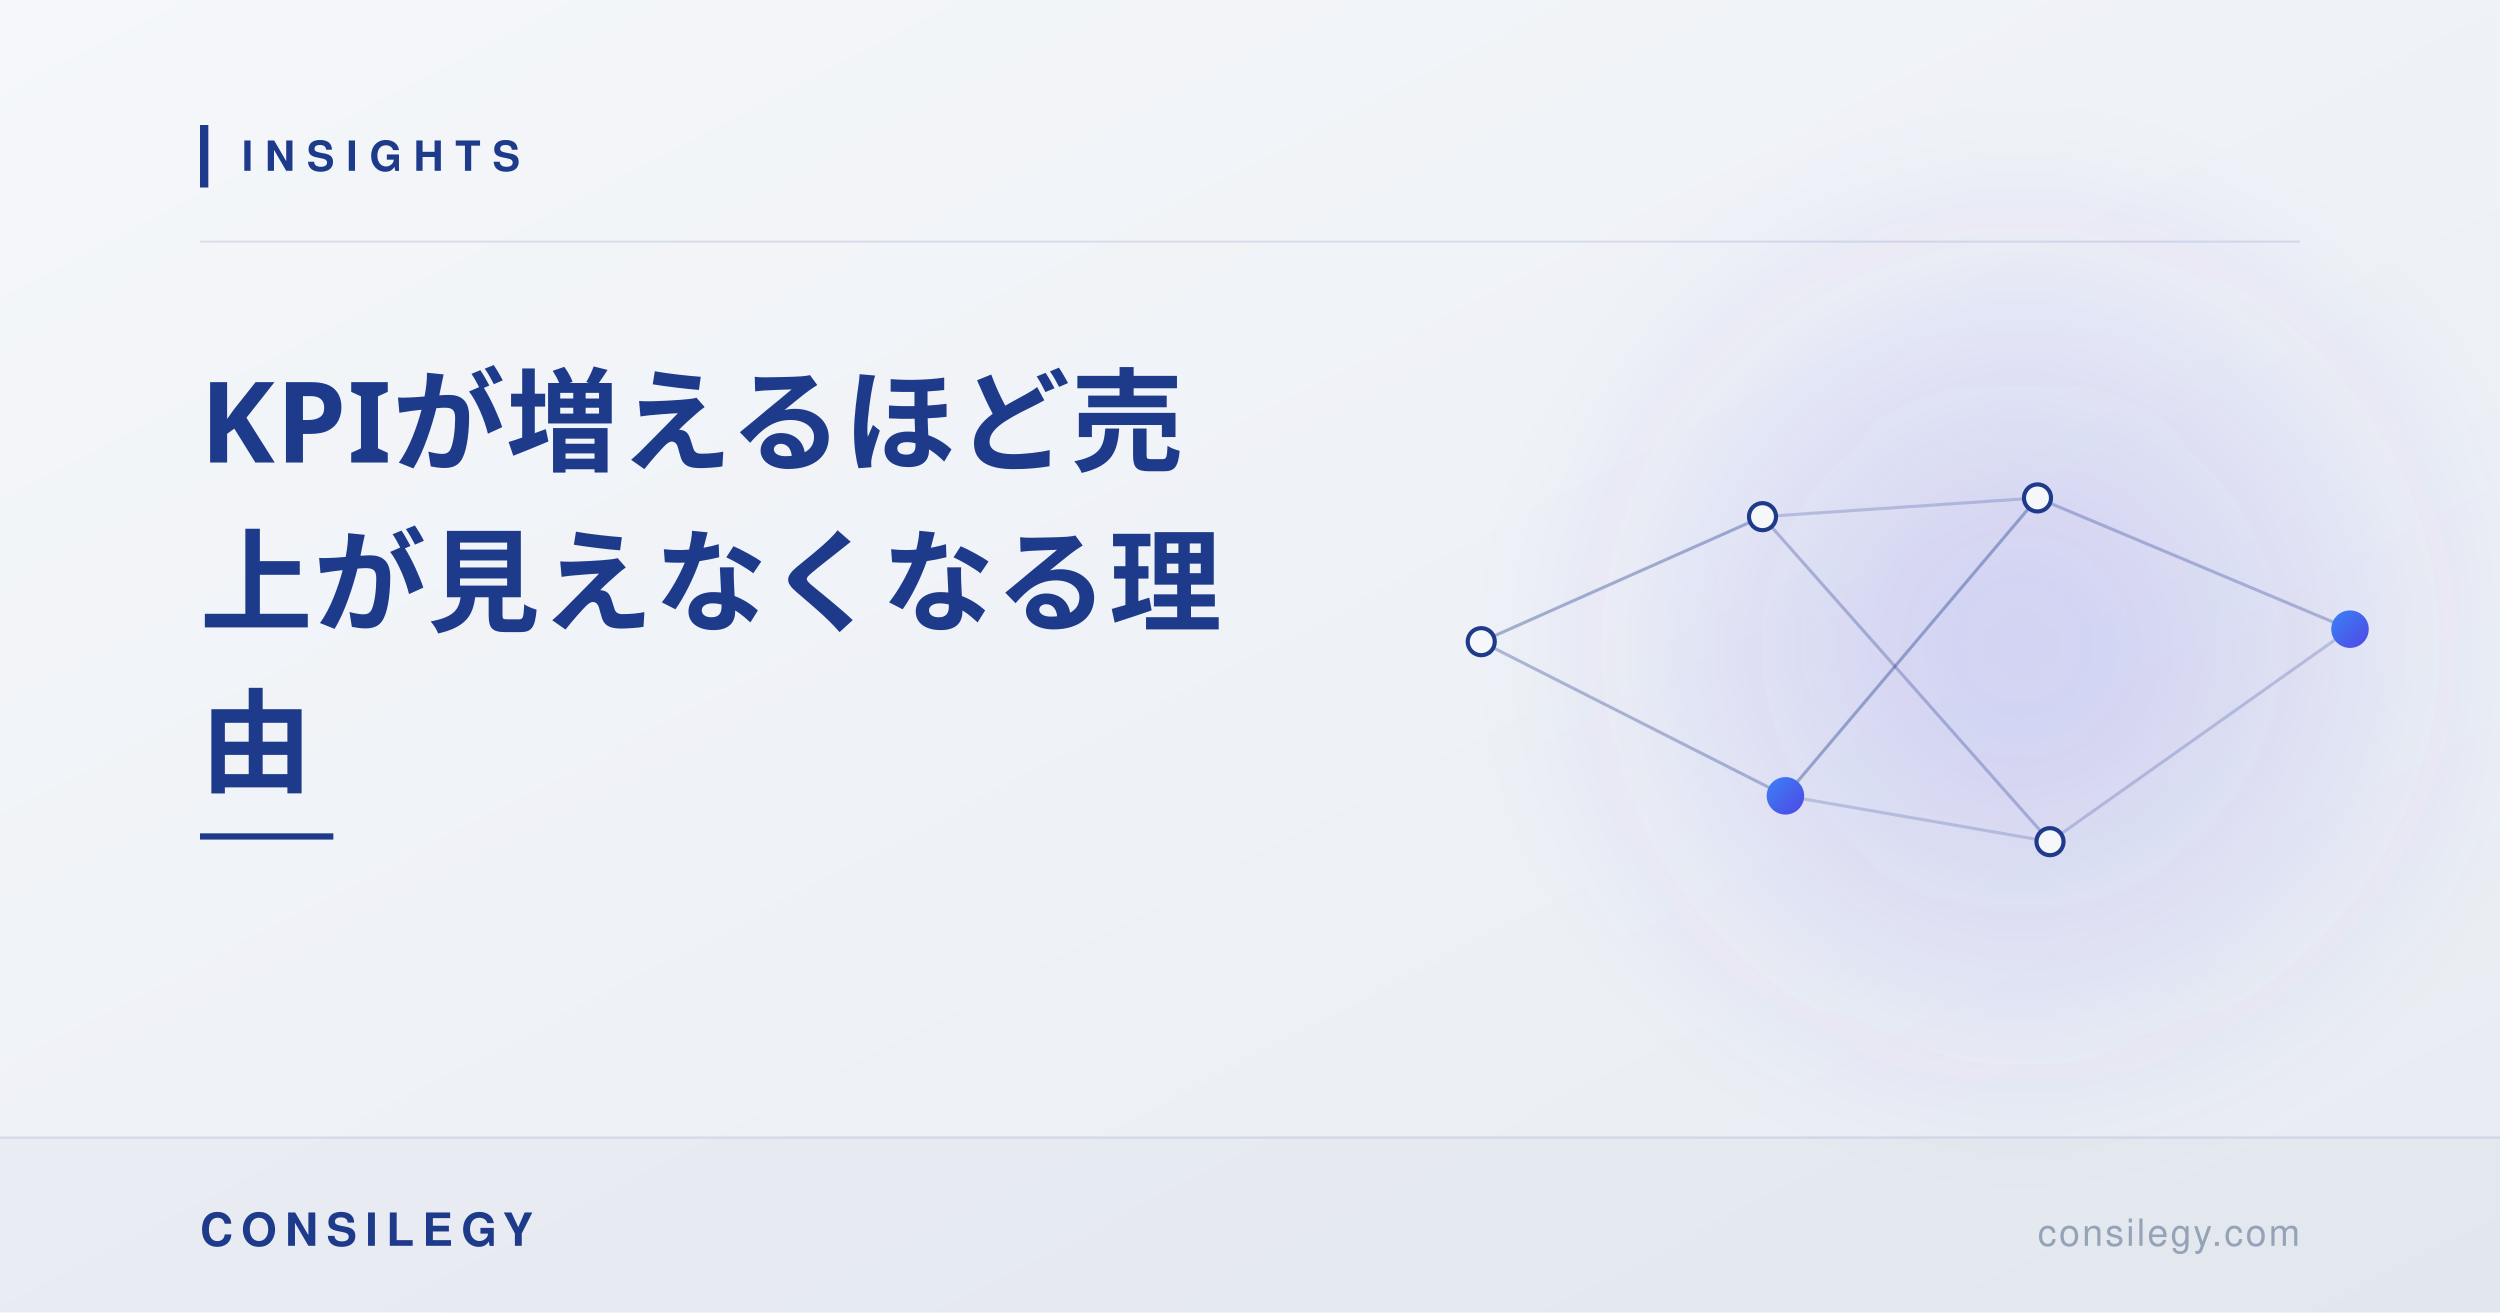
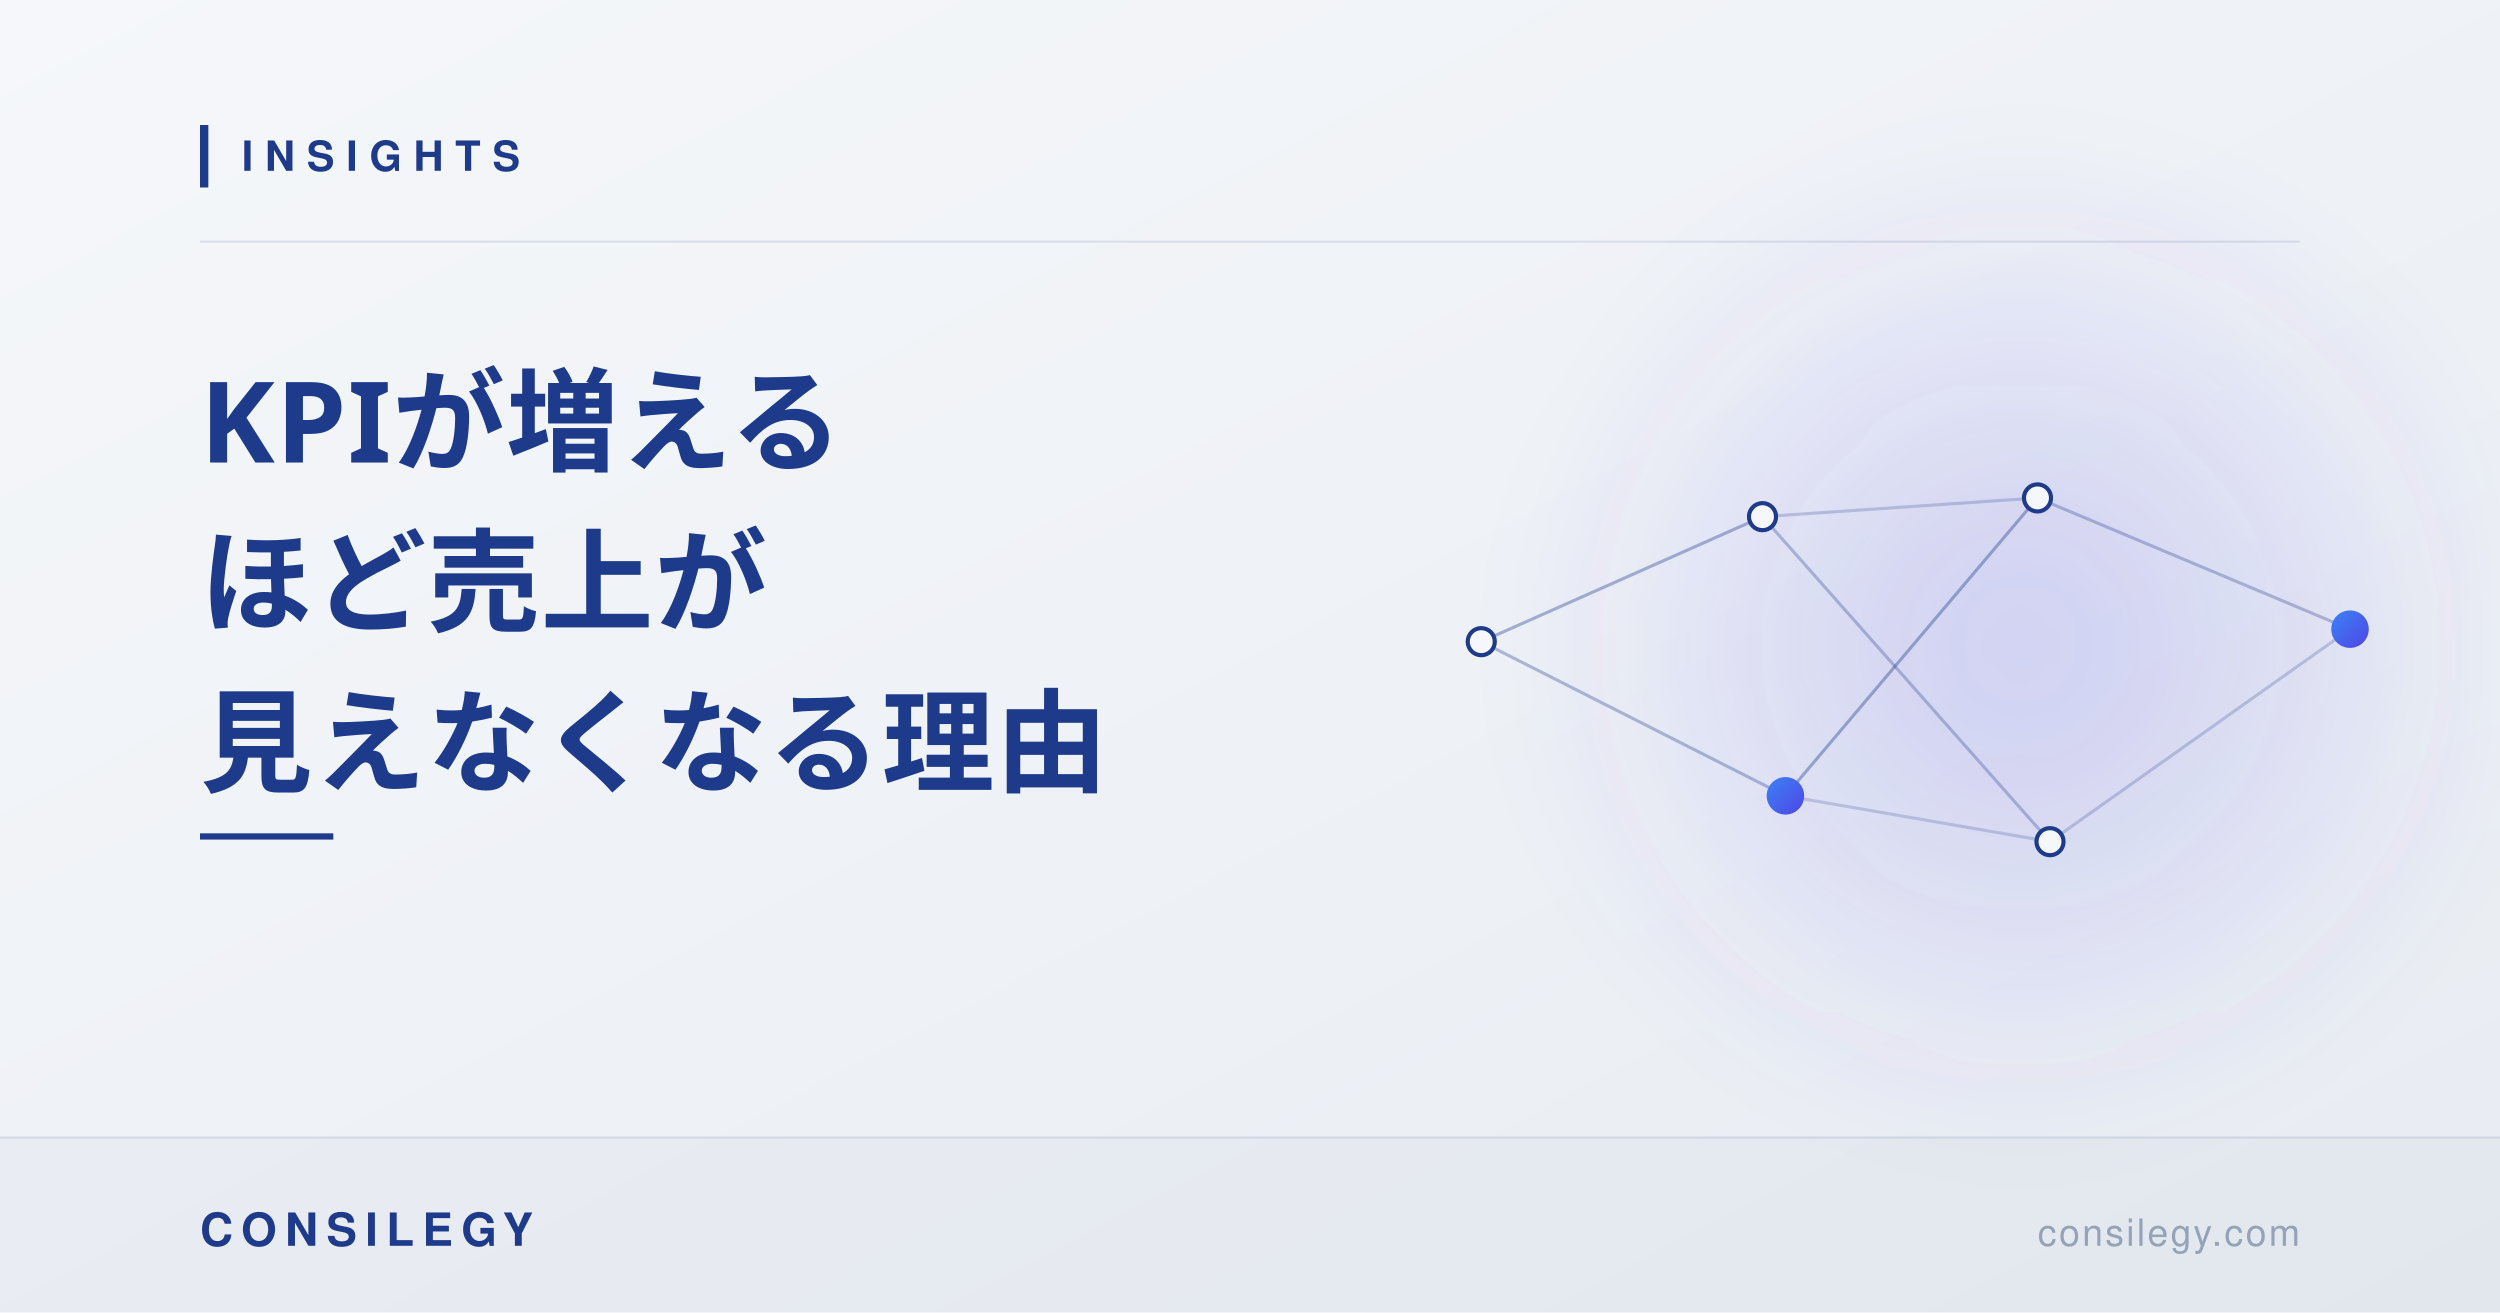
<svg xmlns="http://www.w3.org/2000/svg" viewBox="0 0 1200 630" width="1200" height="630">
  <defs>
    <linearGradient id="bg" x1="0%" y1="0%" x2="100%" y2="100%">
      <stop offset="0%" stop-color="#F5F7FA" />
      <stop offset="100%" stop-color="#E8ECF2" />
    </linearGradient>
    <linearGradient id="bi" x1="0%" y1="0%" x2="100%" y2="100%">
      <stop offset="0%" stop-color="#3B82F6" />
      <stop offset="100%" stop-color="#4F46E5" />
    </linearGradient>
    <radialGradient id="glow" cx="50%" cy="50%" r="50%">
      <stop offset="0%" stop-color="#4F46E5" stop-opacity="0.20" />
      <stop offset="100%" stop-color="#4F46E5" stop-opacity="0" />
    </radialGradient>
    <filter id="soft" x="-60%" y="-60%" width="220%" height="220%">
      <feGaussianBlur stdDeviation="26" />
    </filter>
  </defs>
  <rect width="1200" height="630" fill="url(#bg)" />
  <circle cx="970" cy="310" r="240" fill="url(#glow)" filter="url(#soft)" />
  <line x1="711" y1="308" x2="846" y2="248" stroke="#1E3A8A" stroke-opacity="0.36" stroke-width="1.5" />
  <line x1="711" y1="308" x2="857" y2="382" stroke="#1E3A8A" stroke-opacity="0.32" stroke-width="1.5" />
  <line x1="846" y1="248" x2="978" y2="239" stroke="#1E3A8A" stroke-opacity="0.22" stroke-width="1.5" />
  <line x1="846" y1="248" x2="984" y2="404" stroke="#1E3A8A" stroke-opacity="0.29" stroke-width="1.5" />
  <line x1="857" y1="382" x2="978" y2="239" stroke="#1E3A8A" stroke-opacity="0.38" stroke-width="1.5" />
  <line x1="857" y1="382" x2="984" y2="404" stroke="#1E3A8A" stroke-opacity="0.20" stroke-width="1.5" />
  <line x1="978" y1="239" x2="1128" y2="302" stroke="#1E3A8A" stroke-opacity="0.30" stroke-width="1.5" />
  <line x1="984" y1="404" x2="1128" y2="302" stroke="#1E3A8A" stroke-opacity="0.22" stroke-width="1.5" />
  <circle cx="711" cy="308" r="6.5" fill="#F5F7FA" stroke="#1E3A8A" stroke-width="2" />
  <circle cx="846" cy="248" r="6.5" fill="#F5F7FA" stroke="#1E3A8A" stroke-width="2" />
  <circle cx="857" cy="382" r="9" fill="url(#bi)" />
  <circle cx="978" cy="239" r="6.5" fill="#F5F7FA" stroke="#1E3A8A" stroke-width="2" />
  <circle cx="984" cy="404" r="6.5" fill="#F5F7FA" stroke="#1E3A8A" stroke-width="2" />
  <circle cx="1128" cy="302" r="9" fill="url(#bi)" />
  <rect x="96" y="60" width="4" height="30" fill="#1E3A8A" />
  <text x="116" y="82" font-family="'Helvetica Neue',Helvetica,Arial,sans-serif" font-size="20" font-weight="600" fill="#1E3A8A" letter-spacing="0.28em">INSIGHTS</text>
  <line x1="96" y1="116" x2="1104" y2="116" stroke="#1E3A8A" stroke-opacity="0.12" stroke-width="1" />
-   <text x="96" y="222" font-family="'Hiragino Sans','Hiragino Kaku Gothic ProN',system-ui,sans-serif" font-size="54" font-weight="600" fill="#1E3A8A" letter-spacing="0.01em">KPIが増えるほど売</text>
-   <text x="96" y="299" font-family="'Hiragino Sans','Hiragino Kaku Gothic ProN',system-ui,sans-serif" font-size="54" font-weight="600" fill="#1E3A8A" letter-spacing="0.01em">上が見えなくなる理</text>
-   <text x="96" y="376" font-family="'Hiragino Sans','Hiragino Kaku Gothic ProN',system-ui,sans-serif" font-size="54" font-weight="600" fill="#1E3A8A" letter-spacing="0.01em">由</text>
+   <text x="96" y="222" font-family="'Hiragino Sans','Hiragino Kaku Gothic ProN',system-ui,sans-serif" font-size="54" font-weight="600" fill="#1E3A8A" letter-spacing="0.01em">KPIが増える</text>
+   <text x="96" y="299" font-family="'Hiragino Sans','Hiragino Kaku Gothic ProN',system-ui,sans-serif" font-size="54" font-weight="600" fill="#1E3A8A" letter-spacing="0.01em">ほど売上が</text>
+   <text x="96" y="376" font-family="'Hiragino Sans','Hiragino Kaku Gothic ProN',system-ui,sans-serif" font-size="54" font-weight="600" fill="#1E3A8A" letter-spacing="0.01em">見えなくなる理由</text>
  <rect x="96" y="400" width="64" height="3" fill="#1E3A8A" />
  <rect x="0" y="546" width="1200" height="84" fill="#1E3A8A" fill-opacity="0.035" />
  <line x1="0" y1="546" x2="1200" y2="546" stroke="#1E3A8A" stroke-opacity="0.12" stroke-width="1" />
  <text x="96" y="598" font-family="'Helvetica Neue',Helvetica,Arial,sans-serif" font-size="22" font-weight="600" fill="#1E3A8A" letter-spacing="0.18em">CONSILEGY</text>
  <text x="1104" y="598" text-anchor="end" font-family="'Helvetica Neue',Helvetica,Arial,sans-serif" font-size="18" font-weight="400" fill="#94A3B8" letter-spacing="0.06em">consilegy.com</text>
</svg>
